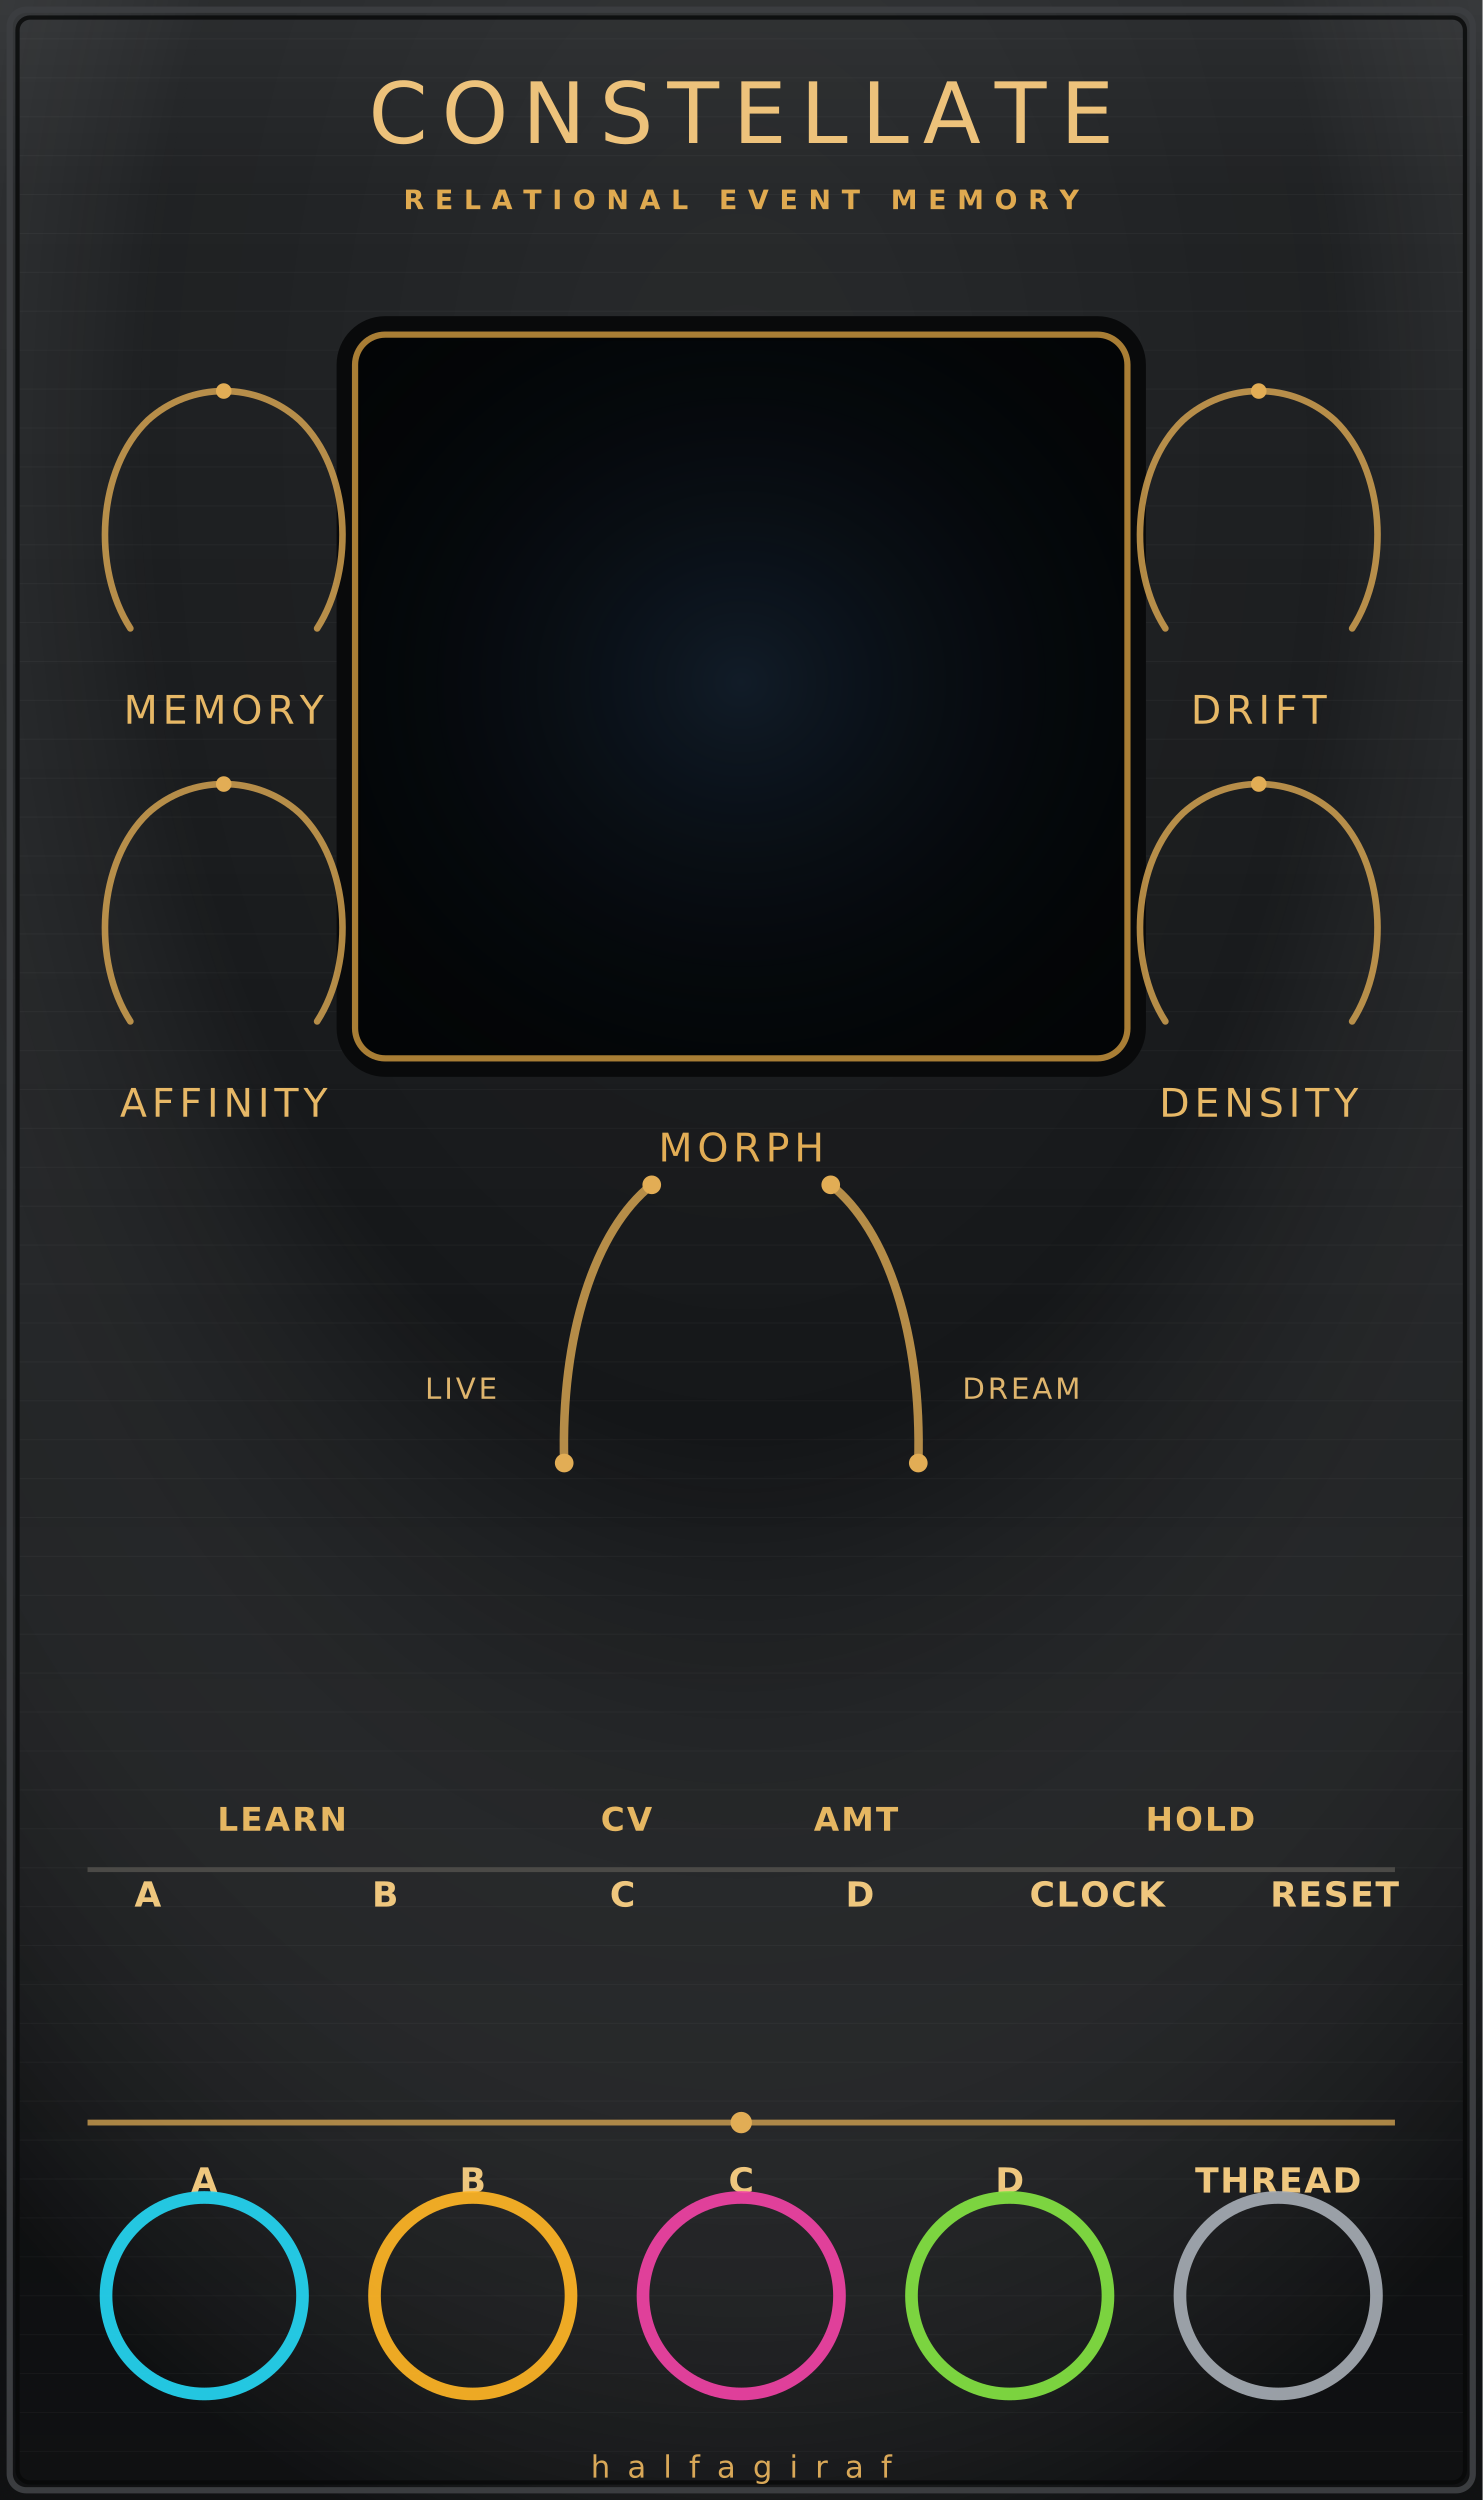
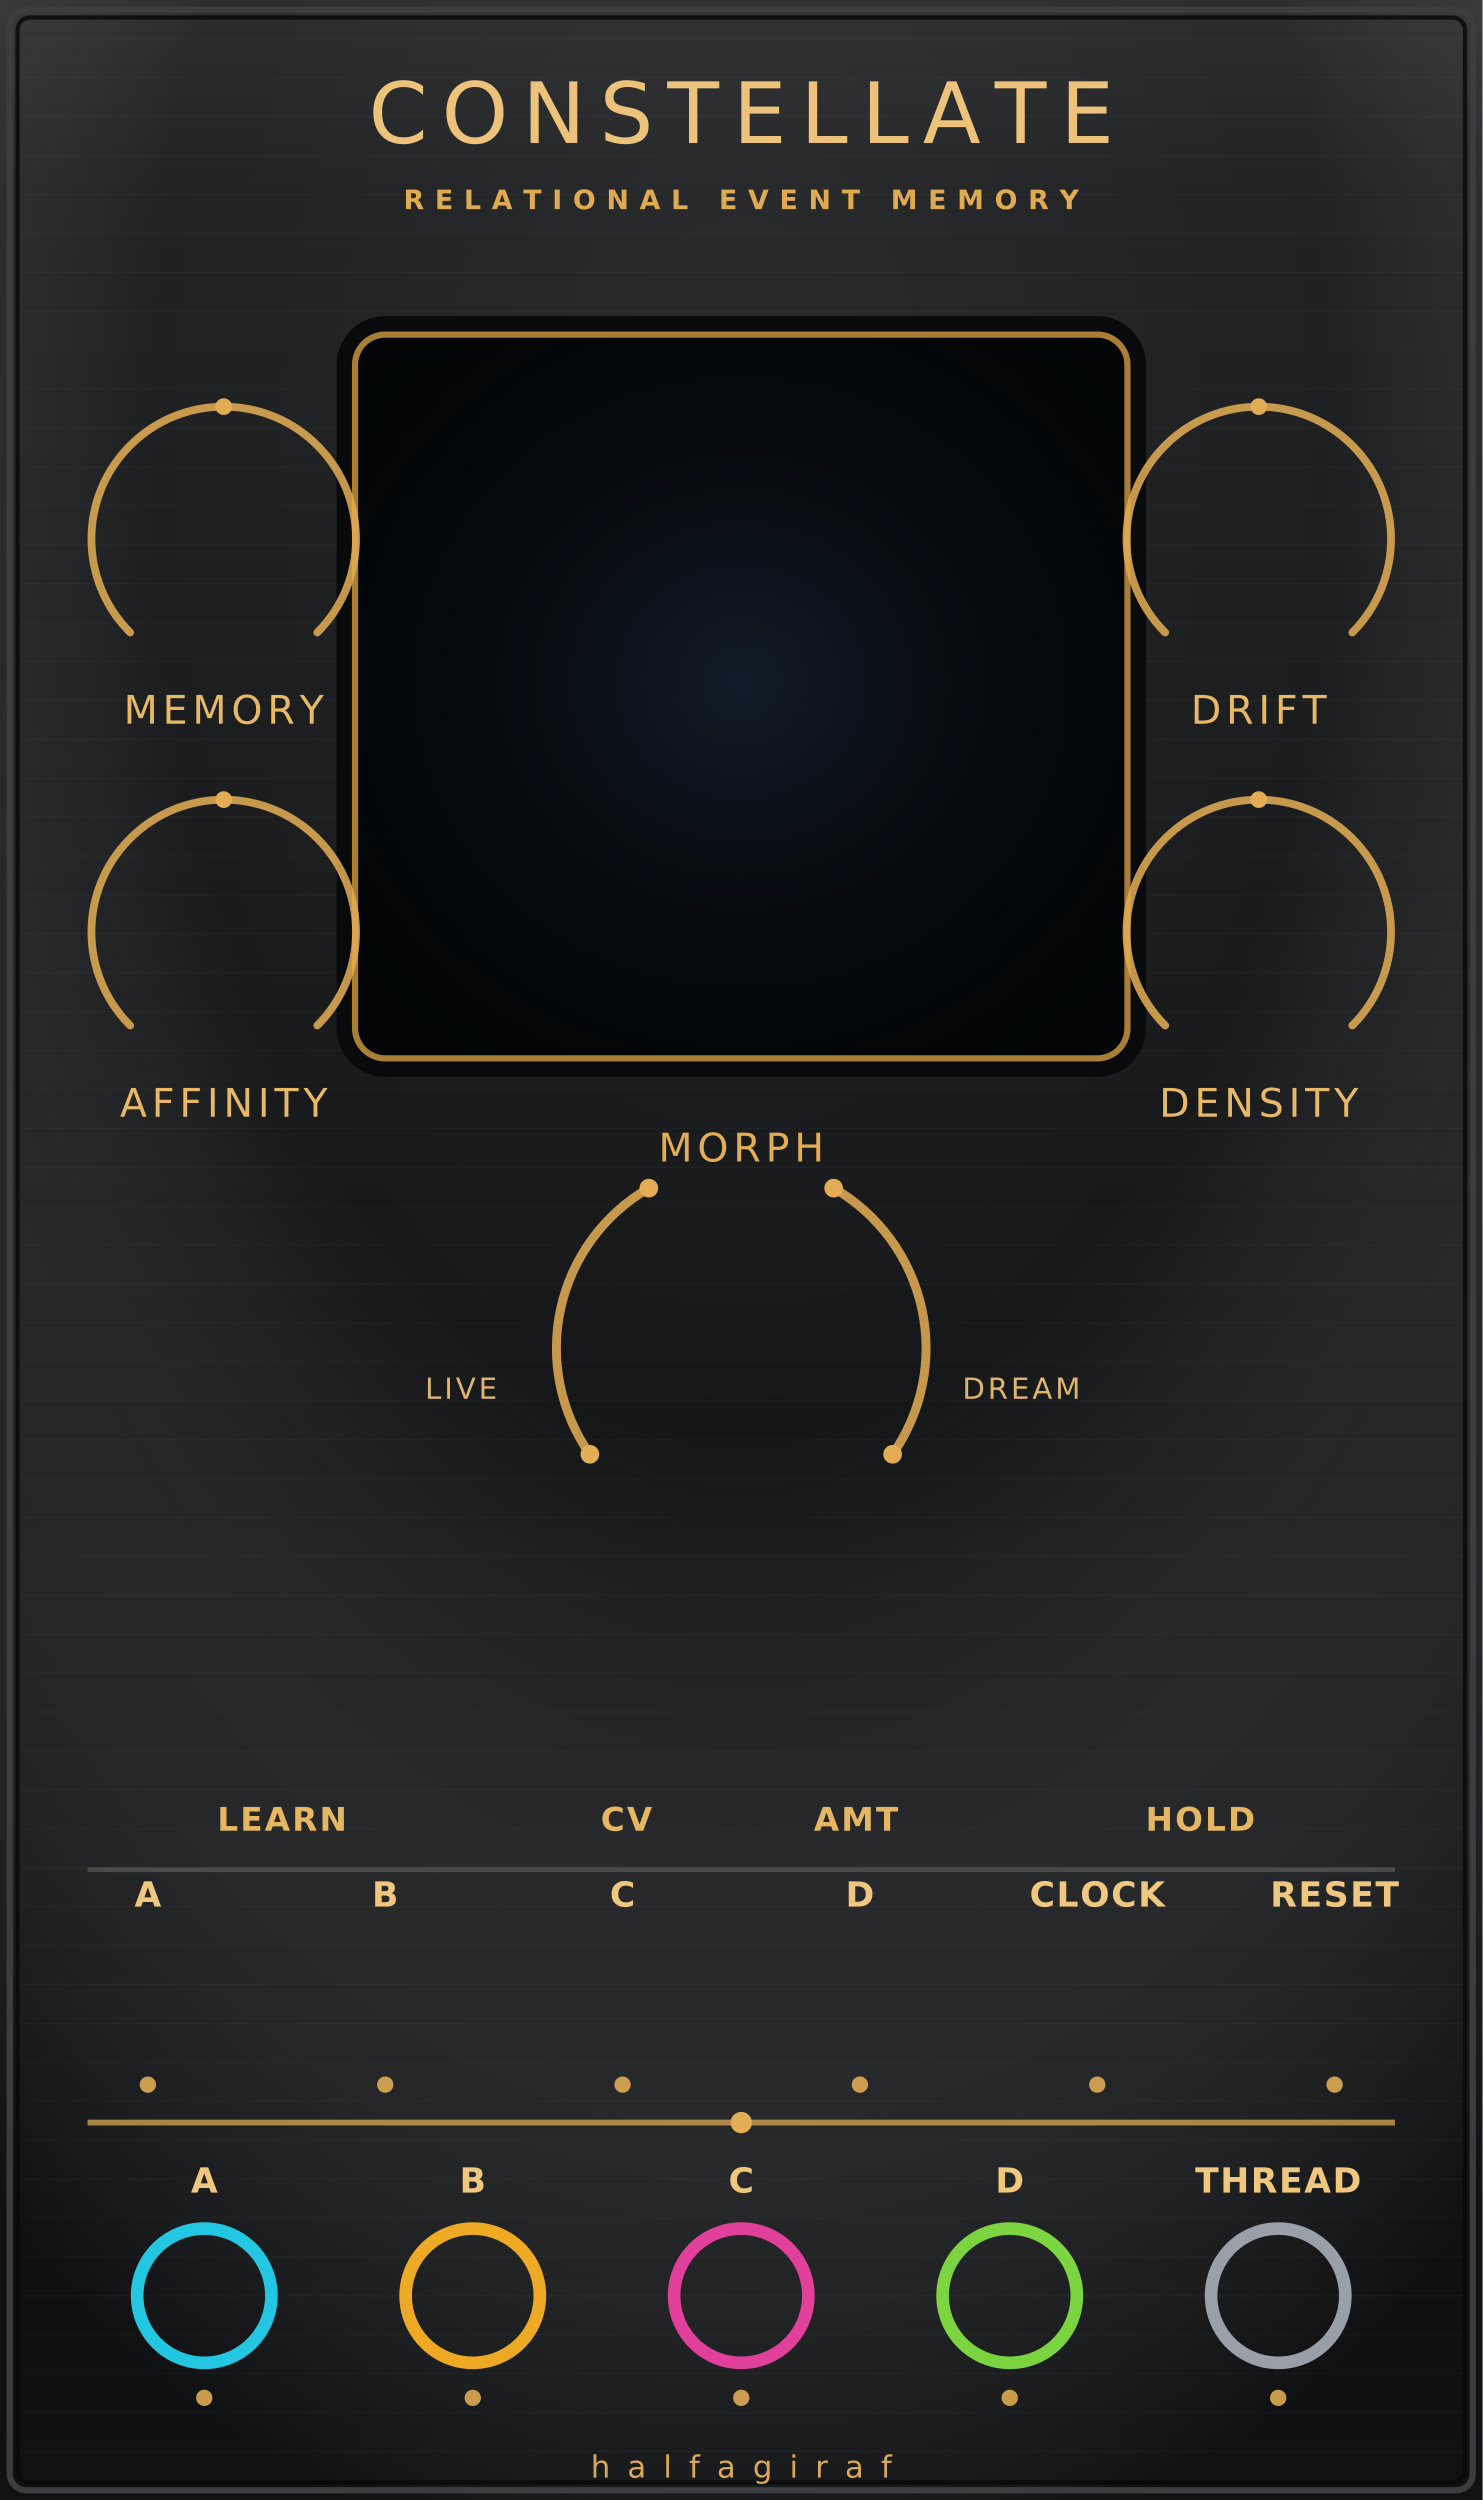
<svg xmlns="http://www.w3.org/2000/svg" width="76.2mm" height="128.5mm" viewBox="0 0 76.2 128.5">
  <defs>
    <linearGradient id="panel" x1="0" y1="0" x2="0" y2="1">
      <stop offset="0" stop-color="#292b2d" />
      <stop offset="0.08" stop-color="#1d1f21" />
      <stop offset="0.58" stop-color="#111315" />
      <stop offset="1" stop-color="#181a1c" />
    </linearGradient>
    <linearGradient id="gold-rule" x1="0" y1="0" x2="1" y2="0">
      <stop offset="0" stop-color="#e4ae55" stop-opacity="0" />
      <stop offset="0.5" stop-color="#e4ae55" stop-opacity="0.82" />
      <stop offset="1" stop-color="#e4ae55" stop-opacity="0" />
    </linearGradient>
    <radialGradient id="surface" cx="0.5" cy="0.18" r="0.86">
      <stop offset="0" stop-color="#ffffff" stop-opacity="0.055" />
      <stop offset="0.46" stop-color="#ffffff" stop-opacity="0.012" />
      <stop offset="1" stop-color="#000000" stop-opacity="0.34" />
    </radialGradient>
    <radialGradient id="display-glow" cx="0.5" cy="0.48" r="0.7">
      <stop offset="0" stop-color="#172536" stop-opacity="0.7" />
      <stop offset="1" stop-color="#020407" stop-opacity="0" />
    </radialGradient>
    <style>
      .name { fill:#edc27b; font-family:'DejaVu Sans','Arial',sans-serif; font-size:4.35px; font-weight:400; letter-spacing:0.72px; text-anchor:middle; }
      .tag { fill:#e0aa50; font-family:'DejaVu Sans','Arial',sans-serif; font-size:1.38px; font-weight:600; letter-spacing:0.55px; text-anchor:middle; }
      .label { fill:#e7b866; font-family:'DejaVu Sans','Arial',sans-serif; font-size:2.03px; font-weight:400; letter-spacing:0.25px; text-anchor:middle; }
      .small { fill:#dfb56d; font-family:'DejaVu Sans','Arial',sans-serif; font-size:1.5px; font-weight:400; letter-spacing:0.15px; text-anchor:middle; }
      .control-label { fill:#e6b762; font-family:'DejaVu Sans','Arial',sans-serif; font-size:1.68px; font-weight:600; letter-spacing:0.11px; text-anchor:middle; }
      .port-label { fill:#efc77e; font-family:'DejaVu Sans','Arial',sans-serif; font-size:1.78px; font-weight:600; letter-spacing:0.08px; text-anchor:middle; }
      .amber { fill:#e2ad55; }
      .brand { fill:#d9a858; font-family:'DejaVu Sans','Arial',sans-serif; font-size:1.58px; font-weight:400; letter-spacing:0.88px; text-anchor:middle; }
    </style>
  </defs>
  <rect width="76.2" height="128.5" fill="url(#panel)" />
  <rect width="76.2" height="128.5" fill="url(#surface)" />
  <path d="M1 2 H75.2 M1 4 H75.2 M1 6 H75.2 M1 8 H75.2 M1 10 H75.2 M1 12 H75.2 M1 14 H75.2 M1 16 H75.2 M1 18 H75.2 M1 20 H75.2 M1 22 H75.2 M1 24 H75.2 M1 26 H75.2 M1 28 H75.2 M1 30 H75.2 M1 32 H75.2 M1 34 H75.2 M1 36 H75.2 M1 38 H75.2 M1 40 H75.2 M1 42 H75.2 M1 44 H75.2 M1 46 H75.2 M1 48 H75.2 M1 50 H75.2 M1 52 H75.2 M1 54 H75.2 M1 56 H75.2 M1 58 H75.2 M1 60 H75.2 M1 62 H75.2 M1 64 H75.2 M1 66 H75.2 M1 68 H75.2 M1 70 H75.2 M1 72 H75.2 M1 74 H75.2 M1 76 H75.2 M1 78 H75.2 M1 80 H75.2 M1 82 H75.2 M1 84 H75.2 M1 86 H75.2 M1 88 H75.2 M1 90 H75.2 M1 92 H75.2 M1 94 H75.2 M1 96 H75.2 M1 98 H75.2 M1 100 H75.2 M1 102 H75.2 M1 104 H75.2 M1 106 H75.2 M1 108 H75.2 M1 110 H75.2 M1 112 H75.2 M1 114 H75.2 M1 116 H75.2 M1 118 H75.2 M1 120 H75.2 M1 122 H75.2 M1 124 H75.2 M1 126 H75.2" stroke="#ffffff" stroke-width="0.05" opacity="0.035" />
  <rect x="0.5" y="0.5" width="75.2" height="127.5" rx="0.85" fill="none" stroke="#3b3d40" stroke-width="0.32" />
  <rect x="0.9" y="0.9" width="74.4" height="126.7" rx="0.65" fill="none" stroke="#070809" stroke-width="0.22" opacity="0.82" />
  <path d="M20 12.5 H56.2" stroke="url(#gold-rule)" stroke-width="0.36" />
  <path d="M21.746 4.423V4.876Q21.53 4.674 21.284 4.574Q21.039 4.474 20.763 4.474Q20.219 4.474 19.93 4.806Q19.641 5.139 19.641 5.768Q19.641 6.394 19.93 6.727Q20.219 7.059 20.763 7.059Q21.039 7.059 21.284 6.959Q21.53 6.859 21.746 6.658V7.106Q21.521 7.259 21.269 7.335Q21.018 7.412 20.737 7.412Q20.017 7.412 19.603 6.971Q19.189 6.53 19.189 5.768Q19.189 5.003 19.603 4.562Q20.017 4.121 20.737 4.121Q21.022 4.121 21.274 4.197Q21.525 4.272 21.746 4.423ZM24.416 4.47Q23.949 4.47 23.674 4.818Q23.399 5.167 23.399 5.768Q23.399 6.367 23.674 6.715Q23.949 7.063 24.416 7.063Q24.883 7.063 25.156 6.715Q25.429 6.367 25.429 5.768Q25.429 5.167 25.156 4.818Q24.883 4.47 24.416 4.47ZM24.416 4.121Q25.083 4.121 25.482 4.569Q25.882 5.016 25.882 5.768Q25.882 6.517 25.482 6.964Q25.083 7.412 24.416 7.412Q23.747 7.412 23.347 6.966Q22.946 6.52 22.946 5.768Q22.946 5.016 23.347 4.569Q23.747 4.121 24.416 4.121ZM27.273 4.179H27.851L29.257 6.832V4.179H29.673V7.35H29.095L27.689 4.697V7.35H27.273ZM33.148 4.283V4.701Q32.904 4.585 32.687 4.527Q32.47 4.47 32.269 4.47Q31.918 4.47 31.728 4.606Q31.538 4.742 31.538 4.992Q31.538 5.203 31.664 5.31Q31.791 5.417 32.143 5.483L32.402 5.536Q32.882 5.627 33.111 5.858Q33.339 6.088 33.339 6.475Q33.339 6.936 33.03 7.174Q32.721 7.412 32.124 7.412Q31.899 7.412 31.645 7.361Q31.391 7.31 31.119 7.21V6.768Q31.381 6.915 31.631 6.989Q31.882 7.063 32.124 7.063Q32.492 7.063 32.691 6.919Q32.891 6.774 32.891 6.507Q32.891 6.273 32.748 6.141Q32.604 6.01 32.277 5.944L32.016 5.893Q31.536 5.797 31.321 5.593Q31.107 5.39 31.107 5.026Q31.107 4.606 31.403 4.364Q31.699 4.121 32.22 4.121Q32.443 4.121 32.674 4.162Q32.906 4.202 33.148 4.283ZM34.288 4.179H36.971V4.54H35.845V7.35H35.414V4.54H34.288ZM38.105 4.179H40.11V4.54H38.534V5.479H40.045V5.84H38.534V6.989H40.149V7.35H38.105ZM41.574 4.179H42.003V6.989H43.547V7.35H41.574ZM44.717 4.179H45.146V6.989H46.691V7.35H44.717ZM48.921 4.602 48.339 6.18H49.505ZM48.679 4.179H49.165L50.374 7.35H49.927L49.639 6.536H48.209L47.92 7.35H47.468ZM51.117 4.179H53.8V4.54H52.674V7.35H52.243V4.54H51.117ZM54.934 4.179H56.939V4.54H55.363V5.479H56.873V5.84H55.363V6.989H56.977V7.35H54.934Z" fill="#edc27b" />
  <path d="M21.236 10.19Q21.318 10.19 21.353 10.16Q21.389 10.129 21.389 10.06Q21.389 9.991 21.353 9.962Q21.318 9.932 21.236 9.932H21.127V10.19ZM21.127 10.369V10.75H20.868V9.744H21.264Q21.463 9.744 21.555 9.811Q21.648 9.877 21.648 10.022Q21.648 10.121 21.6 10.185Q21.552 10.249 21.455 10.28Q21.508 10.292 21.55 10.335Q21.592 10.377 21.635 10.464L21.776 10.75H21.5L21.377 10.5Q21.34 10.425 21.302 10.397Q21.264 10.369 21.201 10.369ZM22.48 9.744H23.181V9.94H22.74V10.127H23.154V10.323H22.74V10.554H23.195V10.75H22.48ZM23.973 9.744H24.233V10.554H24.688V10.75H23.973ZM26.013 10.567H25.607L25.543 10.75H25.283L25.655 9.744H25.964L26.337 10.75H26.076ZM25.672 10.38H25.948L25.81 9.98ZM26.901 9.744H27.828V9.94H27.494V10.75H27.235V9.94H26.901ZM28.512 9.744H28.771V10.75H28.512ZM30.035 9.914Q29.916 9.914 29.851 10.001Q29.786 10.089 29.786 10.248Q29.786 10.406 29.851 10.494Q29.916 10.582 30.035 10.582Q30.154 10.582 30.219 10.494Q30.285 10.406 30.285 10.248Q30.285 10.089 30.219 10.001Q30.154 9.914 30.035 9.914ZM30.035 9.726Q30.277 9.726 30.415 9.865Q30.552 10.003 30.552 10.248Q30.552 10.492 30.415 10.631Q30.277 10.77 30.035 10.77Q29.793 10.77 29.655 10.631Q29.517 10.492 29.517 10.248Q29.517 10.003 29.655 9.865Q29.793 9.726 30.035 9.726ZM31.298 9.744H31.588L31.954 10.434V9.744H32.2V10.75H31.91L31.544 10.06V10.75H31.298ZM33.614 10.567H33.208L33.144 10.75H32.883L33.256 9.744H33.565L33.938 10.75H33.677ZM33.273 10.38H33.548L33.411 9.98ZM34.621 9.744H34.881V10.554H35.336V10.75H34.621ZM37.081 9.744H37.781V9.94H37.341V10.127H37.755V10.323H37.341V10.554H37.796V10.75H37.081ZM38.454 9.744H38.715L38.982 10.487L39.248 9.744H39.508L39.136 10.75H38.827ZM40.192 9.744H40.892V9.94H40.451V10.127H40.866V10.323H40.451V10.554H40.907V10.75H40.192ZM41.685 9.744H41.974L42.34 10.434V9.744H42.586V10.75H42.296L41.931 10.06V10.75H41.685ZM43.27 9.744H44.197V9.94H43.863V10.75H43.604V9.94H43.27ZM45.911 9.744H46.241L46.471 10.282L46.701 9.744H47.031V10.75H46.785V10.014L46.553 10.557H46.389L46.157 10.014V10.75H45.911ZM47.835 9.744H48.535V9.94H48.094V10.127H48.508V10.323H48.094V10.554H48.549V10.75H47.835ZM49.327 9.744H49.657L49.887 10.282L50.117 9.744H50.446V10.75H50.201V10.014L49.969 10.557H49.805L49.573 10.014V10.75H49.327ZM51.71 9.914Q51.591 9.914 51.526 10.001Q51.461 10.089 51.461 10.248Q51.461 10.406 51.526 10.494Q51.591 10.582 51.71 10.582Q51.829 10.582 51.895 10.494Q51.96 10.406 51.96 10.248Q51.96 10.089 51.895 10.001Q51.829 9.914 51.71 9.914ZM51.71 9.726Q51.953 9.726 52.09 9.865Q52.228 10.003 52.228 10.248Q52.228 10.492 52.09 10.631Q51.953 10.77 51.71 10.77Q51.468 10.77 51.33 10.631Q51.193 10.492 51.193 10.248Q51.193 10.003 51.33 9.865Q51.468 9.726 51.71 9.726ZM53.342 10.19Q53.424 10.19 53.459 10.16Q53.494 10.129 53.494 10.06Q53.494 9.991 53.459 9.962Q53.424 9.932 53.342 9.932H53.233V10.19ZM53.233 10.369V10.75H52.974V9.744H53.37Q53.569 9.744 53.661 9.811Q53.754 9.877 53.754 10.022Q53.754 10.121 53.706 10.185Q53.658 10.249 53.561 10.28Q53.614 10.292 53.656 10.335Q53.698 10.377 53.741 10.464L53.882 10.75H53.606L53.483 10.5Q53.446 10.425 53.408 10.397Q53.37 10.369 53.306 10.369ZM54.446 9.744H54.73L54.959 10.102L55.188 9.744H55.472L55.089 10.326V10.75H54.83V10.326Z" fill="#e0aa50" />
  <rect x="17.8" y="16.75" width="40.6" height="38.1" rx="2" fill="#030506" stroke="#090a0b" stroke-width="1" />
  <rect x="18.25" y="17.2" width="39.7" height="37.2" rx="1.55" fill="none" stroke="#d19b40" stroke-width="0.32" opacity="0.8" />
  <rect x="18.55" y="17.5" width="39.1" height="36.6" rx="1.35" fill="url(#display-glow)" />
-   <g fill="none" stroke="#e2ad55" stroke-width="0.34" stroke-linecap="round" opacity="0.78">
-     <path d="M6.7 32.3 C4.7 29.2 5 24.1 7.6 21.6 C9.8 19.6 13.2 19.6 15.4 21.6 C18 24.1 18.3 29.2 16.3 32.3" />
-     <path d="M6.7 52.5 C4.7 49.4 5 44.3 7.6 41.8 C9.8 39.8 13.2 39.8 15.4 41.8 C18 44.3 18.3 49.4 16.3 52.5" />
-     <path d="M59.9 32.3 C57.9 29.2 58.2 24.1 60.8 21.6 C63 19.6 66.4 19.6 68.6 21.6 C71.2 24.1 71.5 29.2 69.5 32.3" />
-     <path d="M59.9 52.5 C57.9 49.4 58.2 44.3 60.8 41.8 C63 39.8 66.4 39.8 68.6 41.8 C71.2 44.3 71.5 49.4 69.5 52.5" />
-     <path d="M33.5 60.9 C30.6 63.2 28.8 68.6 29 75.2" stroke-width="0.44" />
-     <path d="M42.7 60.9 C45.6 63.2 47.4 68.6 47.2 75.2" stroke-width="0.44" />
+   <g fill="none" stroke="#e2ad55" stroke-width="0.4" stroke-linecap="round" opacity="0.86">
+     <path d="M6.69 32.51 A6.8 6.8 0 1 1 16.31 32.51" />
+     <path d="M6.69 52.71 A6.8 6.8 0 1 1 16.31 52.71" />
+     <path d="M59.89 32.51 A6.8 6.8 0 1 1 69.51 32.51" />
+     <path d="M59.89 52.71 A6.8 6.8 0 1 1 69.51 52.71" />
+     <path d="M33.35 61.07 A9.5 9.5 0 0 0 30.32 74.75" stroke-width="0.46" />
+     <path d="M42.85 61.07 A9.5 9.5 0 0 1 45.88 74.75" stroke-width="0.46" />
  </g>
  <g fill="#e2ad55">
-     <circle cx="11.5" cy="20.1" r="0.4" />
-     <circle cx="11.5" cy="40.3" r="0.4" />
-     <circle cx="64.7" cy="20.1" r="0.4" />
-     <circle cx="64.7" cy="40.3" r="0.4" />
-     <circle cx="33.5" cy="60.9" r="0.48" />
-     <circle cx="29" cy="75.2" r="0.48" />
-     <circle cx="42.7" cy="60.9" r="0.48" />
-     <circle cx="47.2" cy="75.2" r="0.48" />
+     <circle cx="11.5" cy="20.9" r="0.43" />
+     <circle cx="11.5" cy="41.1" r="0.43" />
+     <circle cx="64.7" cy="20.9" r="0.43" />
+     <circle cx="64.7" cy="41.1" r="0.43" />
+     <circle cx="33.35" cy="61.07" r="0.48" />
+     <circle cx="30.32" cy="74.75" r="0.48" />
+     <circle cx="42.85" cy="61.07" r="0.48" />
+     <circle cx="45.88" cy="74.75" r="0.48" />
  </g>
  <path d="M6.557 35.72H6.856L7.233 36.727L7.613 35.72H7.911V37.2H7.716V35.901L7.334 36.916H7.133L6.752 35.901V37.2H6.557ZM8.559 35.72H9.494V35.889H8.759V36.327H9.464V36.495H8.759V37.031H9.512V37.2H8.559ZM10.091 35.72H10.39L10.767 36.727L11.147 35.72H11.445V37.2H11.25V35.901L10.868 36.916H10.667L10.286 35.901V37.2H10.091ZM12.694 35.856Q12.475 35.856 12.347 36.018Q12.219 36.181 12.219 36.462Q12.219 36.741 12.347 36.904Q12.475 37.066 12.694 37.066Q12.912 37.066 13.039 36.904Q13.166 36.741 13.166 36.462Q13.166 36.181 13.039 36.018Q12.912 35.856 12.694 35.856ZM12.694 35.693Q13.005 35.693 13.191 35.902Q13.377 36.111 13.377 36.462Q13.377 36.811 13.191 37.02Q13.005 37.229 12.694 37.229Q12.381 37.229 12.194 37.021Q12.008 36.812 12.008 36.462Q12.008 36.111 12.194 35.902Q12.381 35.693 12.694 35.693ZM14.642 36.506Q14.707 36.528 14.768 36.599Q14.829 36.671 14.89 36.796L15.093 37.2H14.878L14.689 36.82Q14.616 36.672 14.547 36.623Q14.478 36.575 14.359 36.575H14.141V37.2H13.941V35.72H14.393Q14.646 35.72 14.771 35.826Q14.896 35.932 14.896 36.146Q14.896 36.286 14.831 36.378Q14.766 36.47 14.642 36.506ZM14.141 35.885V36.41H14.393Q14.537 36.41 14.611 36.343Q14.685 36.276 14.685 36.146Q14.685 36.016 14.611 35.951Q14.537 35.885 14.393 35.885ZM15.398 35.72H15.613L16.023 36.329L16.431 35.72H16.646L16.123 36.495V37.2H15.921V36.495Z" fill="#e7b866" />
  <path d="M6.859 56.117 6.587 56.854H7.131ZM6.746 55.92H6.973L7.537 57.4H7.329L7.194 57.02H6.527L6.392 57.4H6.181ZM8.003 55.92H8.853V56.089H8.203V56.525H8.79V56.693H8.203V57.4H8.003ZM9.421 55.92H10.271V56.089H9.621V56.525H10.208V56.693H9.621V57.4H9.421ZM10.838 55.92H11.038V57.4H10.838ZM11.687 55.92H11.957L12.613 57.158V55.92H12.807V57.4H12.537L11.881 56.162V57.4H11.687ZM13.455 55.92H13.656V57.4H13.455ZM14.099 55.92H15.351V56.089H14.826V57.4H14.624V56.089H14.099ZM15.591 55.92H15.806L16.216 56.529L16.624 55.92H16.839L16.316 56.695V57.4H16.114V56.695Z" fill="#e7b866" />
  <path d="M61.609 35.885V37.035H61.851Q62.158 37.035 62.3 36.897Q62.442 36.758 62.442 36.459Q62.442 36.161 62.3 36.023Q62.158 35.885 61.851 35.885ZM61.409 35.72H61.821Q62.251 35.72 62.452 35.899Q62.653 36.078 62.653 36.459Q62.653 36.841 62.451 37.021Q62.249 37.2 61.821 37.2H61.409ZM63.924 36.506Q63.989 36.528 64.05 36.599Q64.111 36.671 64.172 36.796L64.375 37.2H64.16L63.971 36.82Q63.897 36.672 63.829 36.623Q63.76 36.575 63.641 36.575H63.423V37.2H63.222V35.72H63.674Q63.928 35.72 64.053 35.826Q64.178 35.932 64.178 36.146Q64.178 36.286 64.113 36.378Q64.048 36.47 63.924 36.506ZM63.423 35.885V36.41H63.674Q63.819 36.41 63.893 36.343Q63.967 36.276 63.967 36.146Q63.967 36.016 63.893 35.951Q63.819 35.885 63.674 35.885ZM64.883 35.72H65.083V37.2H64.883ZM65.732 35.72H66.582V35.889H65.932V36.325H66.519V36.493H65.932V37.2H65.732ZM66.944 35.72H68.196V35.889H67.671V37.2H67.469V35.889H66.944Z" fill="#e7b866" />
  <path d="M59.984 56.085V57.235H60.226Q60.532 57.235 60.674 57.097Q60.816 56.958 60.816 56.659Q60.816 56.361 60.674 56.223Q60.532 56.085 60.226 56.085ZM59.783 55.92H60.195Q60.625 55.92 60.826 56.099Q61.027 56.278 61.027 56.659Q61.027 57.041 60.825 57.221Q60.623 57.4 60.195 57.4H59.783ZM61.597 55.92H62.532V56.089H61.797V56.527H62.502V56.695H61.797V57.231H62.55V57.4H61.597ZM63.129 55.92H63.399L64.055 57.158V55.92H64.249V57.4H63.98L63.323 56.162V57.4H63.129ZM65.785 55.969V56.164Q65.671 56.109 65.57 56.083Q65.469 56.056 65.375 56.056Q65.211 56.056 65.122 56.119Q65.034 56.183 65.034 56.3Q65.034 56.398 65.093 56.448Q65.151 56.498 65.316 56.529L65.437 56.554Q65.661 56.596 65.768 56.704Q65.874 56.811 65.874 56.992Q65.874 57.207 65.73 57.318Q65.586 57.429 65.307 57.429Q65.202 57.429 65.084 57.405Q64.965 57.381 64.838 57.335V57.128Q64.96 57.197 65.077 57.231Q65.194 57.266 65.307 57.266Q65.479 57.266 65.572 57.199Q65.665 57.131 65.665 57.006Q65.665 56.897 65.598 56.836Q65.531 56.775 65.378 56.744L65.257 56.72Q65.033 56.675 64.932 56.58Q64.832 56.485 64.832 56.316Q64.832 56.119 64.971 56.006Q65.109 55.893 65.352 55.893Q65.456 55.893 65.564 55.912Q65.672 55.931 65.785 55.969ZM66.436 55.92H66.637V57.4H66.436ZM67.08 55.92H68.332V56.089H67.806V57.4H67.605V56.089H67.08ZM68.572 55.92H68.787L69.197 56.529L69.605 55.92H69.82L69.296 56.695V57.4H69.095V56.695Z" fill="#e7b866" />
  <path d="M34.044 58.22H34.342L34.72 59.227L35.1 58.22H35.398V59.7H35.203V58.401L34.821 59.416H34.62L34.238 58.401V59.7H34.044ZM36.646 58.356Q36.428 58.356 36.3 58.518Q36.171 58.681 36.171 58.962Q36.171 59.241 36.3 59.404Q36.428 59.566 36.646 59.566Q36.864 59.566 36.992 59.404Q37.119 59.241 37.119 58.962Q37.119 58.681 36.992 58.518Q36.864 58.356 36.646 58.356ZM36.646 58.193Q36.957 58.193 37.144 58.402Q37.33 58.611 37.33 58.962Q37.33 59.311 37.144 59.52Q36.957 59.729 36.646 59.729Q36.334 59.729 36.147 59.521Q35.96 59.312 35.96 58.962Q35.96 58.611 36.147 58.402Q36.334 58.193 36.646 58.193ZM38.595 59.006Q38.66 59.028 38.72 59.099Q38.781 59.171 38.843 59.296L39.046 59.7H38.831L38.642 59.32Q38.568 59.172 38.499 59.123Q38.431 59.075 38.312 59.075H38.094V59.7H37.893V58.22H38.345Q38.599 58.22 38.724 58.326Q38.849 58.432 38.849 58.646Q38.849 58.786 38.784 58.878Q38.719 58.97 38.595 59.006ZM38.094 58.385V58.91H38.345Q38.49 58.91 38.564 58.843Q38.638 58.776 38.638 58.646Q38.638 58.516 38.564 58.451Q38.49 58.385 38.345 58.385ZM39.754 58.385V58.941H40.006Q40.146 58.941 40.222 58.868Q40.298 58.796 40.298 58.662Q40.298 58.529 40.222 58.457Q40.146 58.385 40.006 58.385ZM39.554 58.22H40.006Q40.255 58.22 40.382 58.333Q40.509 58.445 40.509 58.662Q40.509 58.881 40.382 58.993Q40.255 59.105 40.006 59.105H39.754V59.7H39.554ZM41.028 58.22H41.228V58.827H41.956V58.22H42.156V59.7H41.956V58.995H41.228V59.7H41.028Z" fill="#e2ad55" />
  <path d="M21.996 70.806H22.144V71.775H22.677V71.9H21.996ZM22.982 70.806H23.13V71.9H22.982ZM23.856 71.9 23.439 70.806H23.593L23.94 71.727L24.287 70.806H24.441L24.024 71.9ZM24.75 70.806H25.442V70.931H24.898V71.255H25.419V71.379H24.898V71.775H25.455V71.9H24.75Z" fill="#dfb56d" />
  <path d="M49.763 70.928V71.778H49.941Q50.168 71.778 50.273 71.676Q50.378 71.573 50.378 71.352Q50.378 71.132 50.273 71.03Q50.168 70.928 49.941 70.928ZM49.615 70.806H49.919Q50.236 70.806 50.385 70.939Q50.534 71.071 50.534 71.352Q50.534 71.635 50.384 71.767Q50.235 71.9 49.919 71.9H49.615ZM51.438 71.387Q51.486 71.403 51.531 71.456Q51.576 71.509 51.621 71.601L51.771 71.9H51.612L51.473 71.619Q51.418 71.51 51.367 71.474Q51.317 71.438 51.229 71.438H51.068V71.9H50.92V70.806H51.254Q51.441 70.806 51.533 70.885Q51.626 70.963 51.626 71.121Q51.626 71.225 51.578 71.293Q51.53 71.361 51.438 71.387ZM51.068 70.928V71.316H51.254Q51.36 71.316 51.415 71.267Q51.47 71.217 51.47 71.121Q51.47 71.025 51.415 70.977Q51.36 70.928 51.254 70.928ZM52.112 70.806H52.803V70.931H52.26V71.255H52.781V71.379H52.26V71.775H52.816V71.9H52.112ZM53.575 70.952 53.374 71.496H53.776ZM53.492 70.806H53.659L54.076 71.9H53.922L53.823 71.619H53.33L53.23 71.9H53.074ZM54.386 70.806H54.606L54.885 71.551L55.166 70.806H55.386V71.9H55.242V70.94L54.96 71.69H54.811L54.529 70.94V71.9H54.386Z" fill="#dfb56d" />
  <path d="M11.325 92.875H11.641V93.861H12.196V94.1H11.325ZM12.506 92.875H13.358V93.114H12.822V93.342H13.326V93.581H12.822V93.861H13.376V94.1H12.506ZM14.507 93.877H14.013L13.935 94.1H13.617L14.071 92.875H14.447L14.901 94.1H14.584ZM14.091 93.65H14.427L14.26 93.162ZM15.622 93.418Q15.722 93.418 15.765 93.381Q15.808 93.344 15.808 93.26Q15.808 93.176 15.765 93.14Q15.722 93.104 15.622 93.104H15.489V93.418ZM15.489 93.637V94.1H15.174V92.875H15.656Q15.898 92.875 16.011 92.956Q16.123 93.038 16.123 93.213Q16.123 93.335 16.065 93.413Q16.006 93.491 15.888 93.527Q15.953 93.542 16.004 93.594Q16.055 93.646 16.108 93.752L16.279 94.1H15.943L15.794 93.796Q15.749 93.704 15.702 93.67Q15.656 93.637 15.579 93.637ZM16.577 92.875H16.93L17.375 93.715V92.875H17.675V94.1H17.322L16.877 93.26V94.1H16.577Z" fill="#e6b762" />
  <path d="M32.004 94.033Q31.917 94.078 31.823 94.101Q31.728 94.124 31.626 94.124Q31.32 94.124 31.141 93.953Q30.962 93.782 30.962 93.489Q30.962 93.195 31.141 93.024Q31.32 92.853 31.626 92.853Q31.728 92.853 31.823 92.876Q31.917 92.899 32.004 92.944V93.198Q31.916 93.138 31.831 93.11Q31.746 93.082 31.651 93.082Q31.482 93.082 31.385 93.19Q31.289 93.299 31.289 93.489Q31.289 93.678 31.385 93.787Q31.482 93.895 31.651 93.895Q31.746 93.895 31.831 93.867Q31.916 93.839 32.004 93.779ZM32.23 92.875H32.547L32.872 93.779L33.196 92.875H33.513L33.06 94.1H32.683Z" fill="#e6b762" />
  <path d="M42.728 93.877H42.235L42.157 94.1H41.839L42.293 92.875H42.669L43.123 94.1H42.806ZM42.313 93.65H42.649L42.482 93.162ZM43.395 92.875H43.797L44.076 93.531L44.357 92.875H44.758V94.1H44.459V93.204L44.177 93.865H43.977L43.695 93.204V94.1H43.395ZM45.031 92.875H46.16V93.114H45.754V94.1H45.438V93.114H45.031Z" fill="#e6b762" />
  <path d="M59.04 92.875H59.355V93.342H59.821V92.875H60.137V94.1H59.821V93.581H59.355V94.1H59.04ZM61.115 93.082Q60.971 93.082 60.891 93.189Q60.812 93.295 60.812 93.489Q60.812 93.682 60.891 93.788Q60.971 93.895 61.115 93.895Q61.26 93.895 61.34 93.788Q61.419 93.682 61.419 93.489Q61.419 93.295 61.34 93.189Q61.26 93.082 61.115 93.082ZM61.115 92.853Q61.41 92.853 61.578 93.022Q61.745 93.191 61.745 93.489Q61.745 93.786 61.578 93.955Q61.41 94.124 61.115 94.124Q60.821 94.124 60.653 93.955Q60.485 93.786 60.485 93.489Q60.485 93.191 60.653 93.022Q60.821 92.853 61.115 92.853ZM62.094 92.875H62.41V93.861H62.964V94.1H62.094ZM63.59 93.114V93.861H63.703Q63.897 93.861 63.999 93.765Q64.101 93.669 64.101 93.486Q64.101 93.304 63.999 93.209Q63.898 93.114 63.703 93.114ZM63.274 92.875H63.607Q63.886 92.875 64.023 92.915Q64.159 92.955 64.257 93.05Q64.343 93.133 64.385 93.241Q64.427 93.349 64.427 93.486Q64.427 93.625 64.385 93.734Q64.343 93.842 64.257 93.925Q64.159 94.02 64.021 94.06Q63.883 94.1 63.607 94.1H63.274Z" fill="#e6b762" />
  <path d="M4.5 96.1 H71.7" stroke="#4b4a47" stroke-width="0.25" />
  <path d="M7.862 97.764H7.339L7.256 98.0H6.92L7.401 96.702H7.799L8.28 98.0H7.944ZM7.422 97.523H7.778L7.6 97.007Z" fill="#efc77e" />
  <path d="M19.805 97.205Q19.884 97.205 19.925 97.17Q19.966 97.135 19.966 97.067Q19.966 97 19.925 96.965Q19.884 96.93 19.805 96.93H19.62V97.205ZM19.816 97.772Q19.917 97.772 19.968 97.73Q20.019 97.687 20.019 97.601Q20.019 97.517 19.968 97.475Q19.918 97.432 19.816 97.432H19.62V97.772ZM20.127 97.306Q20.235 97.337 20.294 97.421Q20.353 97.505 20.353 97.628Q20.353 97.816 20.226 97.908Q20.099 98.0 19.84 98.0H19.285V96.702H19.787Q20.058 96.702 20.179 96.784Q20.3 96.866 20.3 97.046Q20.3 97.14 20.256 97.207Q20.212 97.273 20.127 97.306Z" fill="#efc77e" />
  <path d="M32.539 97.929Q32.447 97.977 32.347 98.001Q32.247 98.025 32.139 98.025Q31.814 98.025 31.625 97.844Q31.435 97.663 31.435 97.352Q31.435 97.041 31.625 96.86Q31.814 96.679 32.139 96.679Q32.247 96.679 32.347 96.703Q32.447 96.728 32.539 96.775V97.044Q32.446 96.98 32.356 96.951Q32.266 96.921 32.166 96.921Q31.987 96.921 31.884 97.036Q31.781 97.151 31.781 97.352Q31.781 97.553 31.884 97.668Q31.987 97.783 32.166 97.783Q32.266 97.783 32.356 97.753Q32.446 97.724 32.539 97.66Z" fill="#efc77e" />
  <path d="M43.959 96.955V97.747H44.079Q44.284 97.747 44.393 97.645Q44.501 97.544 44.501 97.35Q44.501 97.157 44.393 97.056Q44.285 96.955 44.079 96.955ZM43.625 96.702H43.978Q44.273 96.702 44.418 96.745Q44.562 96.787 44.666 96.888Q44.757 96.975 44.801 97.09Q44.846 97.205 44.846 97.35Q44.846 97.497 44.801 97.612Q44.757 97.727 44.666 97.815Q44.562 97.916 44.416 97.958Q44.27 98.0 43.978 98.0H43.625Z" fill="#efc77e" />
  <path d="M54.113 97.929Q54.021 97.977 53.921 98.001Q53.821 98.025 53.712 98.025Q53.388 98.025 53.198 97.844Q53.009 97.663 53.009 97.352Q53.009 97.041 53.198 96.86Q53.388 96.679 53.712 96.679Q53.821 96.679 53.921 96.703Q54.021 96.728 54.113 96.775V97.044Q54.02 96.98 53.929 96.951Q53.839 96.921 53.739 96.921Q53.56 96.921 53.457 97.036Q53.355 97.151 53.355 97.352Q53.355 97.553 53.457 97.668Q53.56 97.783 53.739 97.783Q53.839 97.783 53.929 97.753Q54.02 97.724 54.113 97.66ZM54.47 96.702H54.805V97.747H55.392V98.0H54.47ZM56.277 96.921Q56.124 96.921 56.04 97.034Q55.955 97.147 55.955 97.352Q55.955 97.557 56.04 97.67Q56.124 97.783 56.277 97.783Q56.431 97.783 56.515 97.67Q56.599 97.557 56.599 97.352Q56.599 97.147 56.515 97.034Q56.431 96.921 56.277 96.921ZM56.277 96.679Q56.59 96.679 56.767 96.858Q56.945 97.037 56.945 97.352Q56.945 97.667 56.767 97.846Q56.59 98.025 56.277 98.025Q55.965 98.025 55.787 97.846Q55.61 97.667 55.61 97.352Q55.61 97.037 55.787 96.858Q55.965 96.679 56.277 96.679ZM58.306 97.929Q58.214 97.977 58.114 98.001Q58.014 98.025 57.906 98.025Q57.582 98.025 57.392 97.844Q57.203 97.663 57.203 97.352Q57.203 97.041 57.392 96.86Q57.582 96.679 57.906 96.679Q58.014 96.679 58.114 96.703Q58.214 96.728 58.306 96.775V97.044Q58.214 96.98 58.123 96.951Q58.033 96.921 57.933 96.921Q57.754 96.921 57.651 97.036Q57.549 97.151 57.549 97.352Q57.549 97.553 57.651 97.668Q57.754 97.783 57.933 97.783Q58.033 97.783 58.123 97.753Q58.214 97.724 58.306 97.66ZM58.664 96.702H58.998V97.176L59.481 96.702H59.869L59.244 97.317L59.934 98.0H59.515L58.998 97.489V98.0H58.664Z" fill="#efc77e" />
  <path d="M65.929 97.278Q66.035 97.278 66.08 97.239Q66.126 97.2 66.126 97.11Q66.126 97.021 66.08 96.983Q66.035 96.945 65.929 96.945H65.789V97.278ZM65.789 97.509V98.0H65.454V96.702H65.965Q66.222 96.702 66.341 96.788Q66.461 96.874 66.461 97.06Q66.461 97.189 66.398 97.272Q66.336 97.354 66.211 97.393Q66.28 97.409 66.334 97.464Q66.388 97.519 66.444 97.631L66.626 98.0H66.269L66.111 97.678Q66.063 97.58 66.014 97.545Q65.965 97.509 65.883 97.509ZM66.905 96.702H67.808V96.955H67.239V97.197H67.774V97.45H67.239V97.747H67.827V98.0H66.905ZM69.104 96.743V97.018Q68.997 96.97 68.895 96.946Q68.793 96.921 68.703 96.921Q68.583 96.921 68.526 96.954Q68.468 96.987 68.468 97.057Q68.468 97.109 68.507 97.138Q68.546 97.167 68.647 97.188L68.79 97.217Q69.006 97.26 69.098 97.349Q69.189 97.438 69.189 97.601Q69.189 97.816 69.062 97.92Q68.934 98.025 68.673 98.025Q68.549 98.025 68.425 98.002Q68.301 97.978 68.176 97.932V97.65Q68.301 97.716 68.417 97.749Q68.533 97.783 68.64 97.783Q68.75 97.783 68.808 97.746Q68.866 97.71 68.866 97.642Q68.866 97.581 68.827 97.548Q68.787 97.515 68.669 97.489L68.54 97.46Q68.345 97.419 68.255 97.327Q68.165 97.236 68.165 97.081Q68.165 96.888 68.29 96.783Q68.415 96.679 68.65 96.679Q68.757 96.679 68.87 96.695Q68.983 96.711 69.104 96.743ZM69.563 96.702H70.466V96.955H69.897V97.197H70.432V97.45H69.897V97.747H70.485V98.0H69.563ZM70.704 96.702H71.9V96.955H71.47V98.0H71.135V96.955H70.704Z" fill="#efc77e" />
+   <g fill="#e2ad55" opacity="0.88">
+     <circle cx="7.6" cy="107.15" r="0.42" />
+     <circle cx="19.8" cy="107.15" r="0.42" />
+     <circle cx="32" cy="107.15" r="0.42" />
+     <circle cx="44.2" cy="107.15" r="0.42" />
+     <circle cx="56.4" cy="107.15" r="0.42" />
+     <circle cx="68.6" cy="107.15" r="0.42" />
+   </g>
  <path d="M4.5 109.1 H71.7" stroke="#e2ad55" stroke-width="0.3" opacity="0.72" />
  <circle cx="38.1" cy="109.1" r="0.55" fill="#e2ad55" />
  <path d="M10.762 112.464H10.239L10.156 112.7H9.82L10.301 111.402H10.699L11.18 112.7H10.844ZM10.322 112.223H10.678L10.5 111.707Z" fill="#efc77e" />
  <path d="M24.305 111.905Q24.384 111.905 24.425 111.87Q24.466 111.835 24.466 111.767Q24.466 111.7 24.425 111.665Q24.384 111.63 24.305 111.63H24.12V111.905ZM24.316 112.472Q24.417 112.472 24.468 112.43Q24.519 112.387 24.519 112.301Q24.519 112.217 24.468 112.175Q24.418 112.132 24.316 112.132H24.12V112.472ZM24.627 112.006Q24.735 112.037 24.794 112.121Q24.853 112.205 24.853 112.328Q24.853 112.516 24.726 112.608Q24.599 112.7 24.34 112.7H23.785V111.402H24.287Q24.558 111.402 24.679 111.484Q24.8 111.566 24.8 111.746Q24.8 111.84 24.756 111.907Q24.712 111.973 24.627 112.006Z" fill="#efc77e" />
  <path d="M38.639 112.629Q38.547 112.677 38.447 112.701Q38.347 112.725 38.239 112.725Q37.914 112.725 37.725 112.544Q37.535 112.363 37.535 112.052Q37.535 111.741 37.725 111.56Q37.914 111.379 38.239 111.379Q38.347 111.379 38.447 111.403Q38.547 111.428 38.639 111.475V111.744Q38.546 111.68 38.456 111.651Q38.366 111.621 38.266 111.621Q38.087 111.621 37.984 111.736Q37.881 111.851 37.881 112.052Q37.881 112.253 37.984 112.368Q38.087 112.483 38.266 112.483Q38.366 112.483 38.456 112.453Q38.546 112.424 38.639 112.36Z" fill="#efc77e" />
  <path d="M51.659 111.655V112.447H51.779Q51.984 112.447 52.093 112.345Q52.201 112.244 52.201 112.05Q52.201 111.857 52.093 111.756Q51.985 111.655 51.779 111.655ZM51.325 111.402H51.678Q51.973 111.402 52.118 111.445Q52.262 111.487 52.366 111.588Q52.457 111.675 52.501 111.79Q52.546 111.905 52.546 112.05Q52.546 112.197 52.501 112.312Q52.457 112.427 52.366 112.515Q52.262 112.616 52.116 112.658Q51.97 112.7 51.678 112.7H51.325Z" fill="#efc77e" />
  <path d="M61.436 111.402H62.632V111.655H62.202V112.7H61.867V111.655H61.436ZM62.885 111.402H63.219V111.897H63.713V111.402H64.048V112.7H63.713V112.15H63.219V112.7H62.885ZM64.93 111.978Q65.035 111.978 65.081 111.939Q65.126 111.9 65.126 111.81Q65.126 111.721 65.081 111.683Q65.035 111.645 64.93 111.645H64.789V111.978ZM64.789 112.209V112.7H64.455V111.402H64.966Q65.222 111.402 65.341 111.488Q65.461 111.574 65.461 111.76Q65.461 111.889 65.399 111.972Q65.337 112.054 65.212 112.093Q65.28 112.109 65.335 112.164Q65.389 112.219 65.444 112.331L65.626 112.7H65.27L65.112 112.378Q65.064 112.28 65.015 112.245Q64.966 112.209 64.884 112.209ZM65.905 111.402H66.808V111.655H66.24V111.897H66.774V112.15H66.24V112.447H66.827V112.7H65.905ZM67.989 112.464H67.465L67.383 112.7H67.046L67.527 111.402H67.926L68.407 112.7H68.07ZM67.549 112.223H67.904L67.727 111.707ZM68.993 111.655V112.447H69.113Q69.318 112.447 69.427 112.345Q69.535 112.244 69.535 112.05Q69.535 111.857 69.427 111.756Q69.319 111.655 69.113 111.655ZM68.659 111.402H69.012Q69.307 111.402 69.452 111.445Q69.596 111.487 69.7 111.588Q69.791 111.675 69.835 111.79Q69.88 111.905 69.88 112.05Q69.88 112.197 69.835 112.312Q69.791 112.427 69.7 112.515Q69.596 112.616 69.45 112.658Q69.304 112.7 69.012 112.7H68.659Z" fill="#efc77e" />
  <g fill="none" stroke-width="0.65" opacity="0.92">
-     <circle cx="10.5" cy="118" r="5.05" stroke="#25d6f2" />
-     <circle cx="24.3" cy="118" r="5.05" stroke="#ffb525" />
-     <circle cx="38.1" cy="118" r="5.05" stroke="#f042a4" />
-     <circle cx="51.9" cy="118" r="5.05" stroke="#83e342" />
-     <circle cx="65.7" cy="118" r="5.05" stroke="#a5abb3" />
+     <circle cx="10.5" cy="118" r="3.45" stroke="#25d6f2" />
+     <circle cx="24.3" cy="118" r="3.45" stroke="#ffb525" />
+     <circle cx="38.1" cy="118" r="3.45" stroke="#f042a4" />
+     <circle cx="51.9" cy="118" r="3.45" stroke="#83e342" />
+     <circle cx="65.7" cy="118" r="3.45" stroke="#a5abb3" />
+   </g>
+   <g fill="#e2ad55" opacity="0.88">
+     <circle cx="10.5" cy="123.25" r="0.42" />
+     <circle cx="24.3" cy="123.25" r="0.42" />
+     <circle cx="38.1" cy="123.25" r="0.42" />
+     <circle cx="51.9" cy="123.25" r="0.42" />
+     <circle cx="65.7" cy="123.25" r="0.42" />
  </g>
  <path d="M31.233 126.828V127.35H31.091V126.833Q31.091 126.71 31.043 126.649Q30.995 126.589 30.899 126.589Q30.784 126.589 30.718 126.662Q30.652 126.735 30.652 126.862V127.35H30.509V126.15H30.652V126.62Q30.703 126.542 30.772 126.504Q30.841 126.465 30.931 126.465Q31.08 126.465 31.156 126.557Q31.233 126.649 31.233 126.828ZM32.788 126.916Q32.616 126.916 32.55 126.955Q32.484 126.994 32.484 127.089Q32.484 127.165 32.534 127.209Q32.583 127.254 32.669 127.254Q32.787 127.254 32.858 127.17Q32.93 127.086 32.93 126.947V126.916ZM33.072 126.857V127.35H32.93V127.219Q32.881 127.298 32.809 127.335Q32.736 127.372 32.631 127.372Q32.498 127.372 32.42 127.298Q32.342 127.223 32.342 127.098Q32.342 126.953 32.439 126.879Q32.537 126.805 32.731 126.805H32.93V126.791Q32.93 126.693 32.865 126.639Q32.801 126.585 32.684 126.585Q32.61 126.585 32.54 126.603Q32.47 126.621 32.405 126.656V126.525Q32.483 126.495 32.556 126.48Q32.63 126.465 32.699 126.465Q32.886 126.465 32.979 126.562Q33.072 126.66 33.072 126.857ZM34.244 126.15H34.386V127.35H34.244ZM36 126.15V126.268H35.865Q35.788 126.268 35.759 126.298Q35.729 126.329 35.729 126.41V126.486H35.963V126.596H35.729V127.35H35.586V126.596H35.45V126.486H35.586V126.426Q35.586 126.281 35.653 126.216Q35.72 126.15 35.866 126.15ZM37.392 126.916Q37.22 126.916 37.154 126.955Q37.087 126.994 37.087 127.089Q37.087 127.165 37.137 127.209Q37.187 127.254 37.272 127.254Q37.39 127.254 37.462 127.17Q37.533 127.086 37.533 126.947V126.916ZM37.675 126.857V127.35H37.533V127.219Q37.484 127.298 37.412 127.335Q37.339 127.372 37.235 127.372Q37.102 127.372 37.024 127.298Q36.945 127.223 36.945 127.098Q36.945 126.953 37.043 126.879Q37.14 126.805 37.334 126.805H37.533V126.791Q37.533 126.693 37.469 126.639Q37.404 126.585 37.288 126.585Q37.214 126.585 37.143 126.603Q37.073 126.621 37.008 126.656V126.525Q37.086 126.495 37.16 126.48Q37.233 126.465 37.302 126.465Q37.49 126.465 37.582 126.562Q37.675 126.66 37.675 126.857ZM39.416 126.908Q39.416 126.754 39.352 126.669Q39.289 126.584 39.174 126.584Q39.06 126.584 38.996 126.669Q38.932 126.754 38.932 126.908Q38.932 127.061 38.996 127.146Q39.06 127.231 39.174 127.231Q39.289 127.231 39.352 127.146Q39.416 127.061 39.416 126.908ZM39.558 127.243Q39.558 127.463 39.46 127.571Q39.362 127.679 39.16 127.679Q39.085 127.679 39.019 127.667Q38.952 127.656 38.89 127.633V127.495Q38.952 127.529 39.013 127.545Q39.074 127.561 39.138 127.561Q39.277 127.561 39.347 127.488Q39.416 127.416 39.416 127.268V127.198Q39.372 127.274 39.303 127.312Q39.235 127.35 39.139 127.35Q38.98 127.35 38.883 127.229Q38.786 127.108 38.786 126.908Q38.786 126.707 38.883 126.586Q38.98 126.465 39.139 126.465Q39.235 126.465 39.303 126.503Q39.372 126.541 39.416 126.617V126.486H39.558ZM40.73 126.486H40.872V127.35H40.73ZM40.73 126.15H40.872V126.329H40.73ZM42.55 126.619Q42.526 126.605 42.498 126.598Q42.47 126.592 42.436 126.592Q42.316 126.592 42.251 126.67Q42.187 126.748 42.187 126.895V127.35H42.044V126.486H42.187V126.62Q42.231 126.541 42.303 126.503Q42.375 126.465 42.478 126.465Q42.492 126.465 42.51 126.467Q42.528 126.469 42.549 126.473ZM43.972 126.916Q43.8 126.916 43.733 126.955Q43.667 126.994 43.667 127.089Q43.667 127.165 43.717 127.209Q43.766 127.254 43.852 127.254Q43.97 127.254 44.041 127.17Q44.113 127.086 44.113 126.947V126.916ZM44.255 126.857V127.35H44.113V127.219Q44.064 127.298 43.992 127.335Q43.919 127.372 43.814 127.372Q43.682 127.372 43.603 127.298Q43.525 127.223 43.525 127.098Q43.525 126.953 43.623 126.879Q43.72 126.805 43.914 126.805H44.113V126.791Q44.113 126.693 44.048 126.639Q43.984 126.585 43.867 126.585Q43.793 126.585 43.723 126.603Q43.653 126.621 43.588 126.656V126.525Q43.666 126.495 43.739 126.48Q43.813 126.465 43.882 126.465Q44.07 126.465 44.162 126.562Q44.255 126.66 44.255 126.857ZM45.865 126.15V126.268H45.729Q45.652 126.268 45.623 126.298Q45.593 126.329 45.593 126.41V126.486H45.827V126.596H45.593V127.35H45.45V126.596H45.315V126.486H45.45V126.426Q45.45 126.281 45.517 126.216Q45.585 126.15 45.73 126.15Z" fill="#d9a858" />
</svg>
